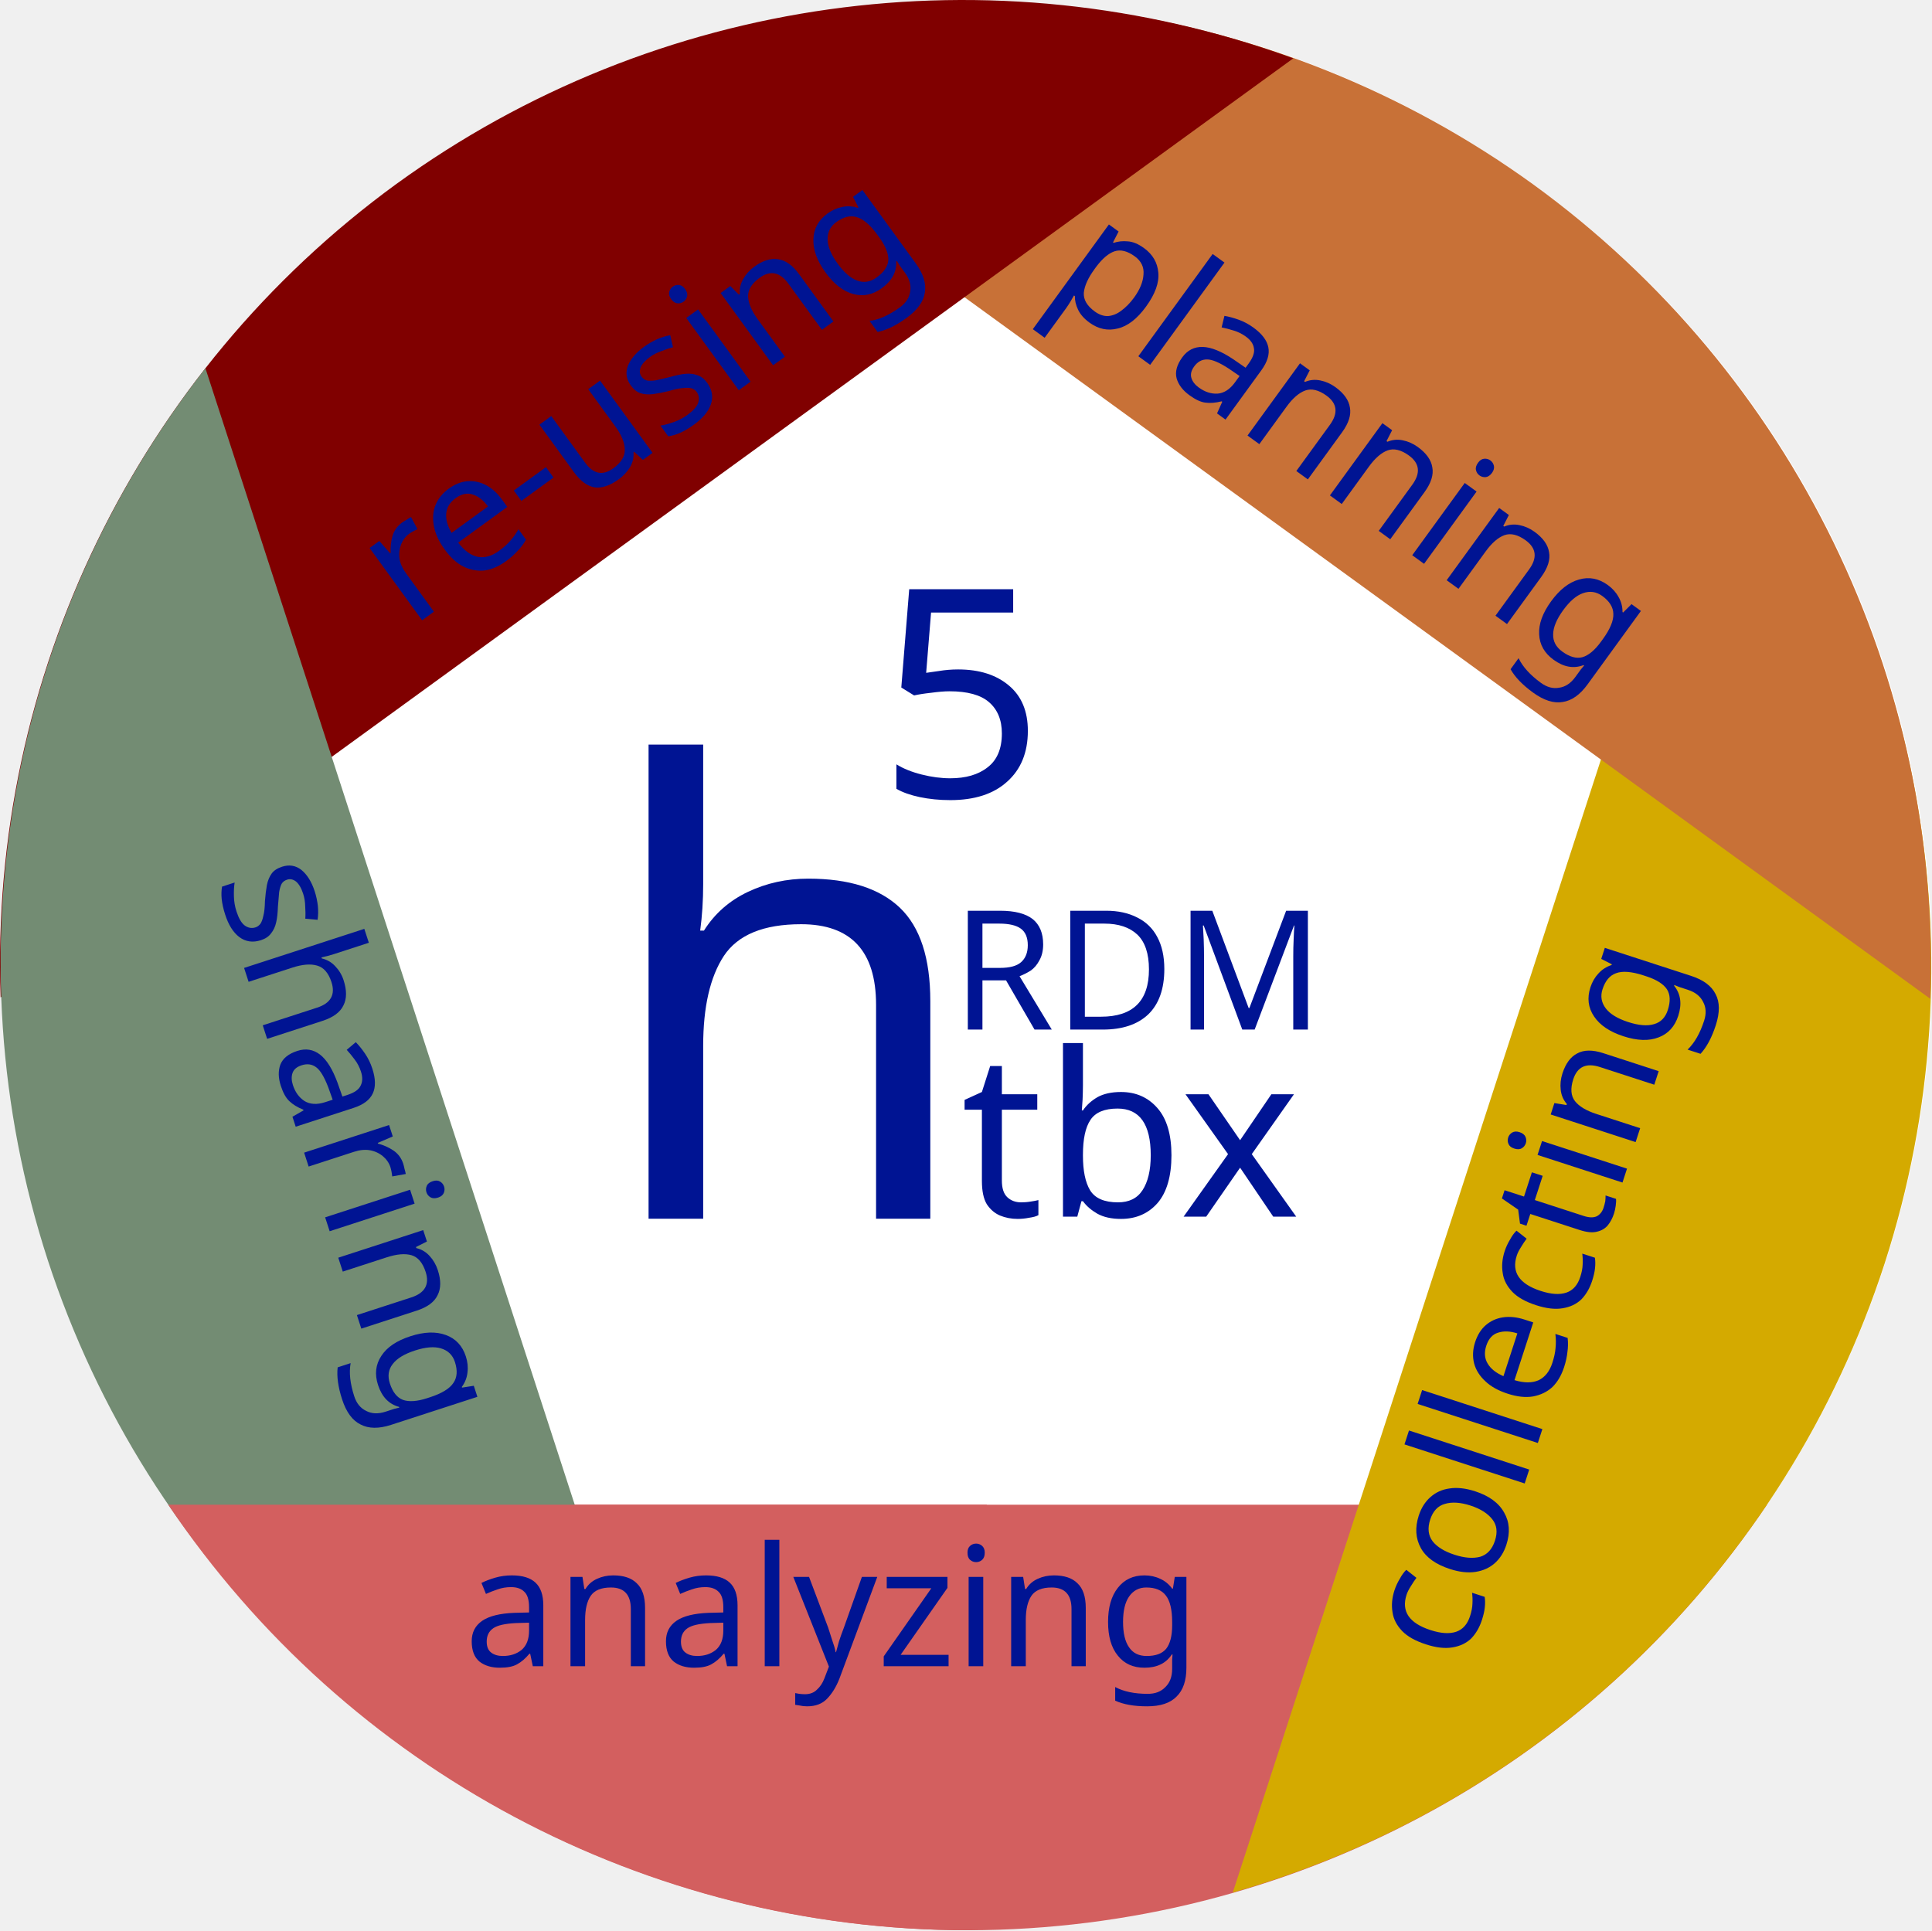
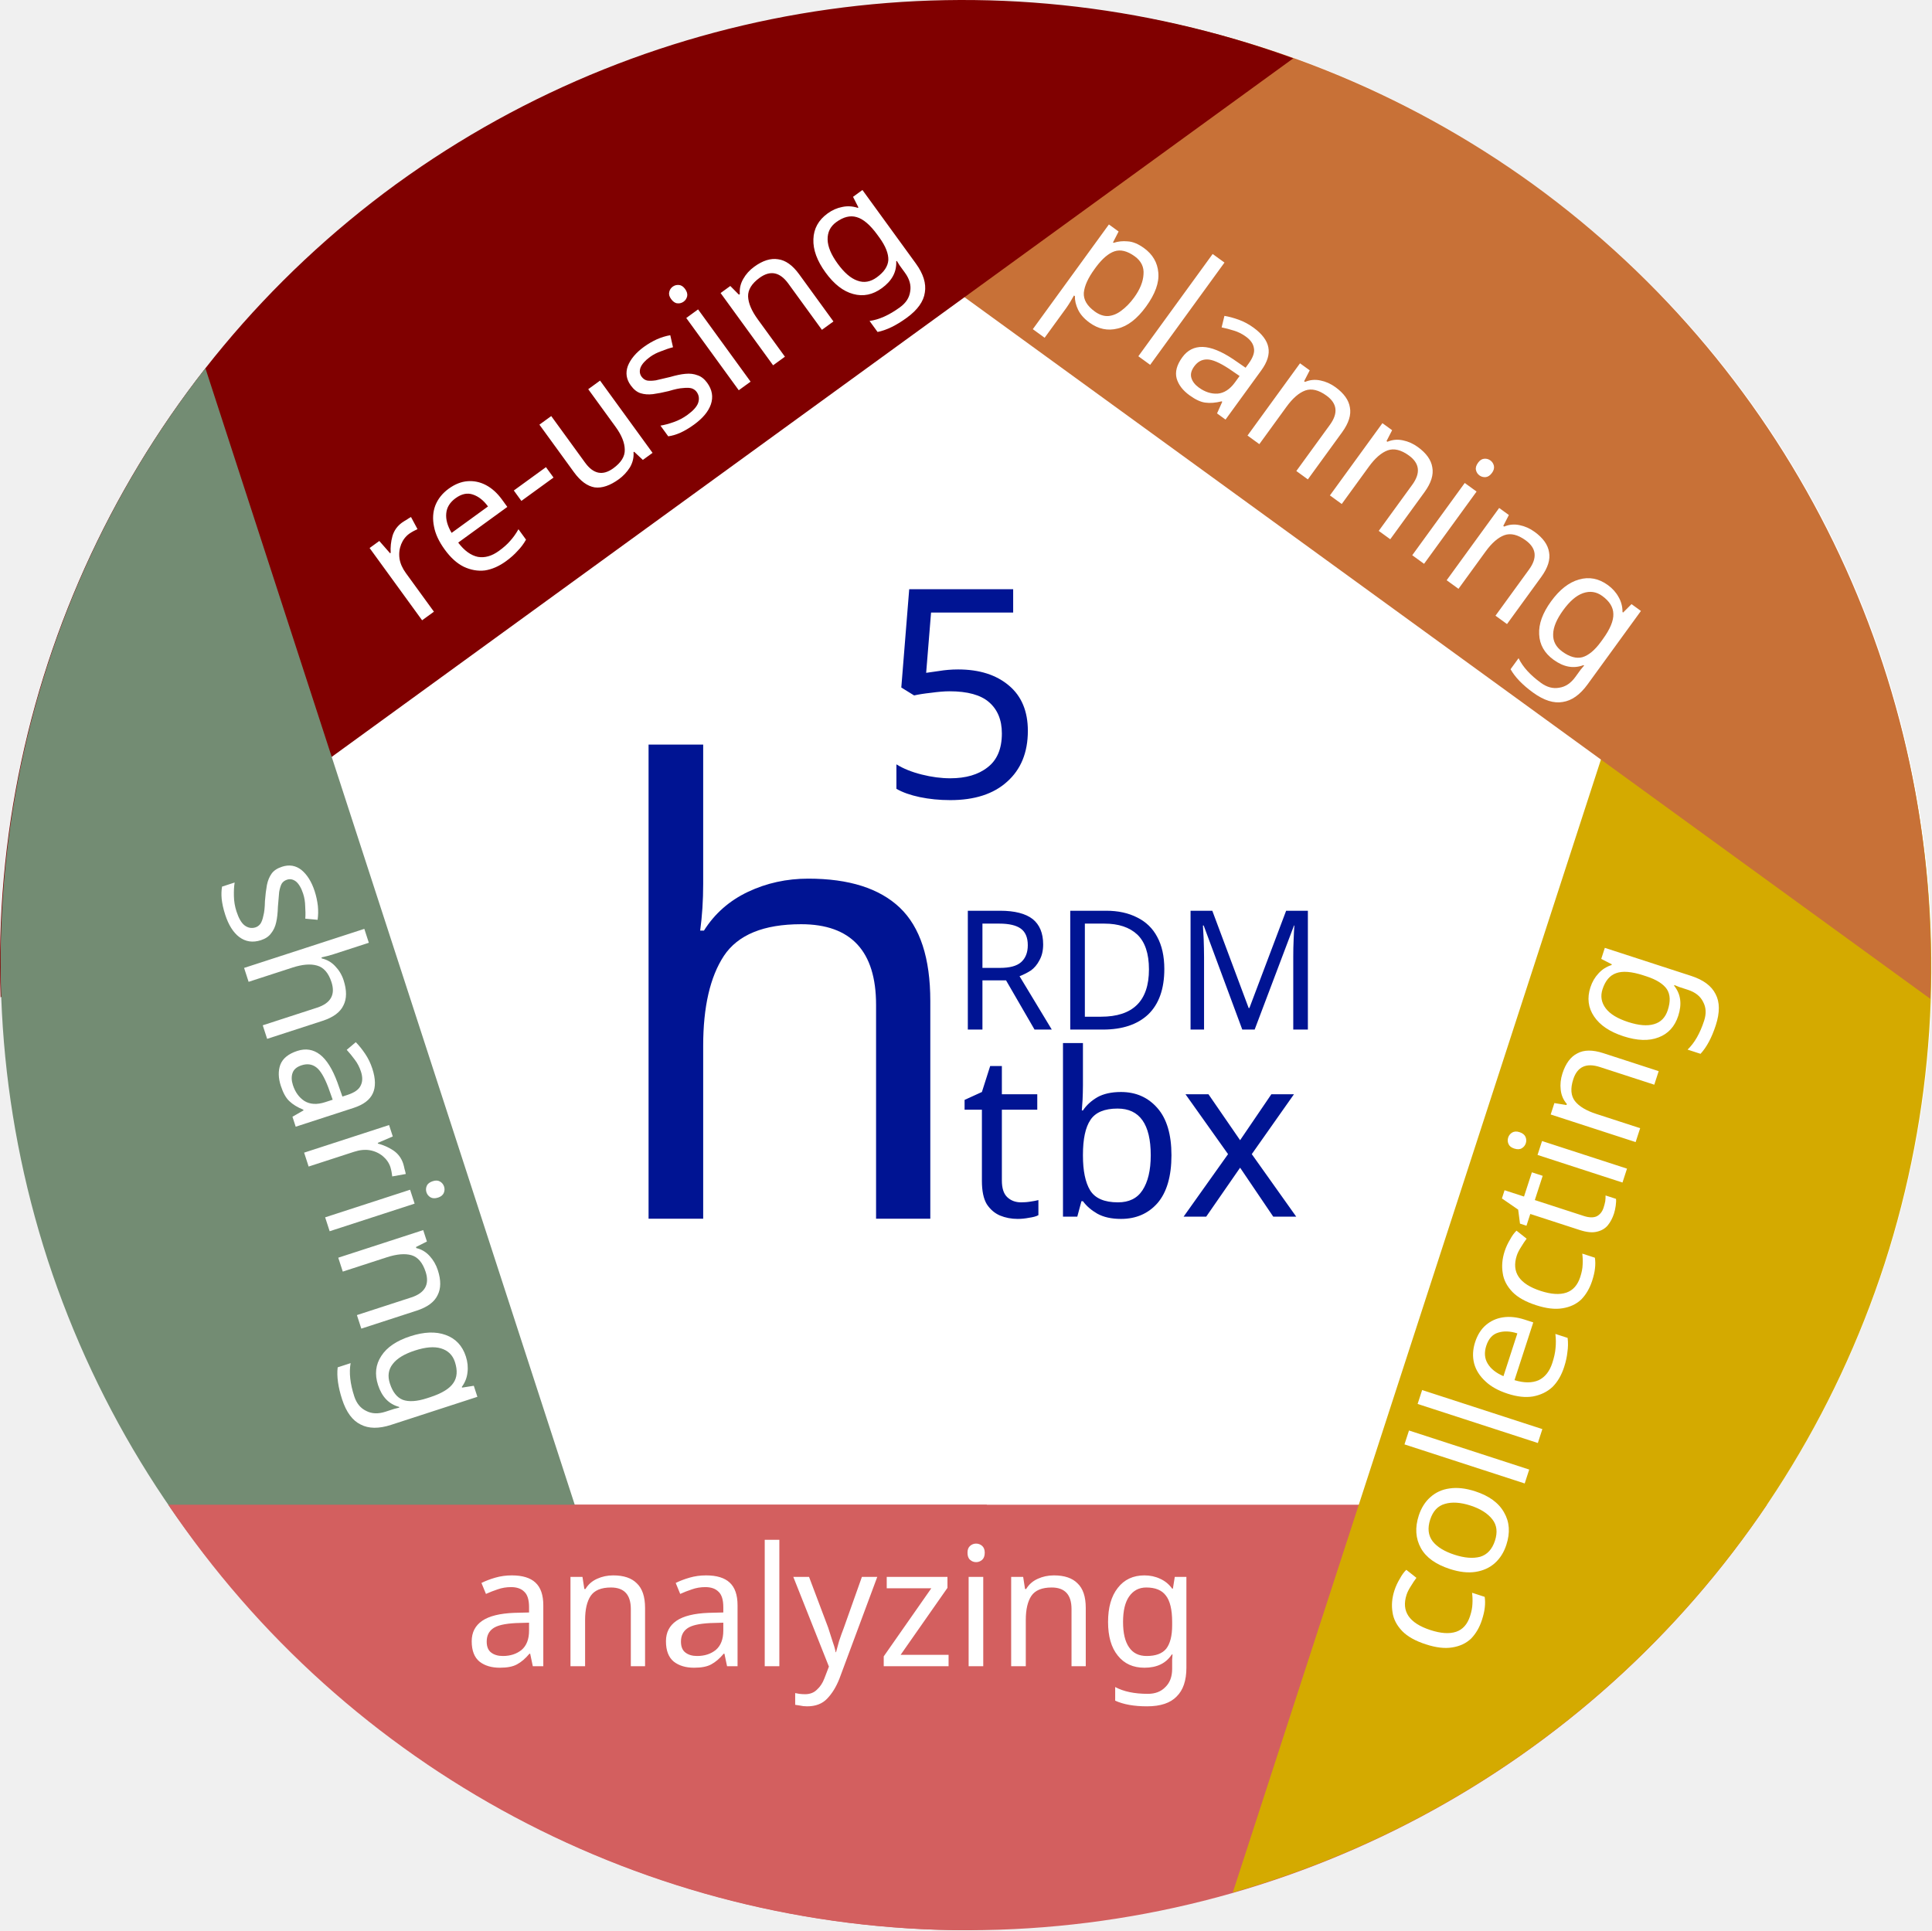
<svg xmlns="http://www.w3.org/2000/svg" width="80.147mm" height="80.083mm" viewBox="0 0 80.147 80.083" version="1.1" id="svg1">
  <defs id="defs1" />
  <g id="layer1" transform="translate(-1.067429,-32.01474)" style="display:inline">
    <circle style="fill:#ffffff;stroke:none;stroke-width:0.84;stroke-linecap:square;stroke-opacity:1;paint-order:markers stroke fill" id="path12-9" cx="75.702" cy="34.077" r="40" transform="rotate(36)" />
    <path id="path9-4" style="fill:#d35f5f;stroke:none;stroke-width:0.259;stroke-linecap:square;stroke-opacity:1;paint-order:markers stroke fill" d="M 41.256,112.098 A 40,40 0 0 0 74.366,94.444 l -66.283,-9e-6 a 40,40 0 0 0 33.172,17.654 z" />
    <path id="path8-7" style="fill:#d4aa00;stroke:none;stroke-width:0.259;stroke-linecap:square;stroke-opacity:1;paint-order:markers stroke fill" d="M 79.248,84.44 A 40,40 0 0 0 72.69,47.494 L 52.208,110.533 A 40,40 0 0 0 79.248,84.44 Z" />
    <text xml:space="preserve" style="font-style:normal;font-weight:normal;font-size:25.875px;line-height:1.25;font-family:sans-serif;fill:#001493;fill-opacity:1;stroke:none;stroke-width:0.647" x="25.77" y="82.579" id="text6744-0-8-8">
      <tspan id="tspan6742-3-6-9" style="fill:#001493;fill-opacity:1;stroke-width:0.647" x="25.77" y="82.579">h</tspan>
    </text>
    <path id="path7-5" style="fill:#c87137;stroke:none;stroke-width:0.259;stroke-linecap:square;stroke-opacity:1;paint-order:markers stroke fill" d="m 64.683,39.674 a 40,40 0 0 0 -37.164,-5.18 L 81.143,73.454 A 40,40 0 0 0 64.683,39.674 Z" />
    <text xml:space="preserve" style="font-style:normal;font-weight:normal;font-size:12.075px;line-height:1.25;font-family:sans-serif;fill:#001493;fill-opacity:1;stroke:none;stroke-width:0.647" x="37.49" y="65.089" id="text6744-5-2-6-7">
      <tspan id="tspan6742-2-4-1-8" style="font-size:12.075px;fill:#001493;fill-opacity:1;stroke-width:0.647" x="37.49" y="65.089">5</tspan>
    </text>
    <text xml:space="preserve" style="font-style:normal;font-weight:normal;font-size:9.488px;line-height:1.25;font-family:sans-serif;fill:#001493;fill-opacity:1;stroke:none;stroke-width:0.647" x="40.927" y="82.495" id="text6744-5-9-4-2-9">
      <tspan id="tspan6742-2-0-7-2-4" style="font-size:9.488px;fill:#001493;fill-opacity:1;stroke-width:0.647" x="40.927" y="82.495">tbx</tspan>
    </text>
    <text xml:space="preserve" style="font-style:normal;font-weight:normal;font-size:6.867px;line-height:1.25;font-family:sans-serif;fill:#001493;fill-opacity:1;stroke:none;stroke-width:0.644" x="40.745" y="74.369" id="text6744-5-9-1-8-9-9" transform="scale(0.9951373,1.004887)">
      <tspan id="tspan6742-2-0-9-3-6-5" style="font-size:6.867px;fill:#001493;fill-opacity:1;stroke-width:0.644" x="40.745" y="74.369">RDM</tspan>
    </text>
    <path id="path11-3" style="fill:#800000;stroke:none;stroke-width:0.259;stroke-linecap:square;stroke-opacity:1;paint-order:markers stroke fill" d="M 17.503,39.652 A 40,40 0 0 0 1.093,73.396 L 54.717,34.436 a 40,40 0 0 0 -37.213,5.216 z" />
    <path id="path10-3" style="fill:#738c73;stroke:none;stroke-width:0.259;stroke-linecap:square;stroke-opacity:1;paint-order:markers stroke fill;fill-opacity:1" d="M 3.05,84.297 A 40,40 0 0 0 30.072,110.332 L 9.589,47.293 A 40,40 0 0 0 3.05,84.297 Z" />
    <path id="path13-1" style="fill:#d35f5f;fill-opacity:1;stroke:none;stroke-width:0.259;stroke-linecap:square;stroke-opacity:1;paint-order:markers stroke fill" d="M 41.157,112.098 A 40,40 0 0 1 8.046,94.444 l 33.957,10e-7 -10e-6,17.608 a 40,40 0 0 1 -0.846,0.046 z" />
  </g>
  <g id="layer2" style="display:inline">
    <text xml:space="preserve" style="font-style:normal;font-weight:normal;font-size:6.867px;line-height:1.25;font-family:sans-serif;fill:#001493;fill-opacity:1;stroke:none;stroke-width:0.644" x="42.32" y="-15.722" id="text6744-5-9-1-8-9-9-7" transform="matrix(0.805083,0.584927,-0.5906575,0.8129703,0,0)">
-       <tspan id="tspan6742-2-0-9-3-6-5-8" style="font-size:6.867px;fill:#001493;fill-opacity:1;stroke-width:0.644" x="42.32" y="-15.722">planning</tspan>
+       <tspan id="tspan6742-2-0-9-3-6-5-8" style="font-size:6.867px;fill:#ffffff;fill-opacity:1;stroke-width:0.644" x="42.32" y="-15.722">planning</tspan>
    </text>
    <text xml:space="preserve" style="font-style:normal;font-weight:normal;font-size:6.867px;line-height:1.25;font-family:sans-serif;fill:#001493;fill-opacity:1;stroke:none;stroke-width:0.644" x="-47.207" y="78.791" id="text6744-5-9-1-8-9-9-7-1" transform="matrix(0.3075143,-0.9464318,0.9557039,0.310527,0,0)">
-       <tspan id="tspan6742-2-0-9-3-6-5-8-5" style="font-size:6.867px;fill:#001493;fill-opacity:1;stroke-width:0.644" x="-47.207" y="78.791">collecting</tspan>
+       <tspan id="tspan6742-2-0-9-3-6-5-8-5" style="font-size:6.867px;fill:#ffffff;fill-opacity:1;stroke-width:0.644" x="-47.207" y="78.791">collecting</tspan>
    </text>
    <text xml:space="preserve" style="font-style:normal;font-weight:normal;font-size:6.867px;line-height:1.25;font-family:sans-serif;fill:#001493;fill-opacity:1;stroke:none;stroke-width:0.644" x="37.658" y="2.767" id="text6744-5-9-1-8-9-9-7-1-6" transform="matrix(0.3075143,0.9464318,-0.9557039,0.310527,0,0)">
-       <tspan id="tspan6742-2-0-9-3-6-5-8-5-1" style="font-size:6.867px;fill:#001493;fill-opacity:1;stroke-width:0.644" x="37.658" y="2.767">sharing</tspan>
+       <tspan id="tspan6742-2-0-9-3-6-5-8-5-1" style="font-size:6.867px;fill:#ffffff;fill-opacity:1;stroke-width:0.644" x="37.658" y="2.767">sharing</tspan>
    </text>
    <text xml:space="preserve" style="font-style:normal;font-weight:normal;font-size:6.867px;line-height:1.25;font-family:sans-serif;fill:#001493;fill-opacity:1;stroke:none;stroke-width:0.644" x="-1.542" y="30.961" id="text6744-5-9-1-8-9-9-7-1-6-2" transform="matrix(0.805083,-0.584927,0.5906575,0.8129703,0,0)">
-       <tspan id="tspan6742-2-0-9-3-6-5-8-5-1-1" style="font-size:6.867px;fill:#001493;fill-opacity:1;stroke-width:0.644" x="-1.542" y="30.961">re-using</tspan>
+       <tspan id="tspan6742-2-0-9-3-6-5-8-5-1-1" style="font-size:6.867px;fill:#ffffff;fill-opacity:1;stroke-width:0.644" x="-1.542" y="30.961">re-using</tspan>
    </text>
    <text xml:space="preserve" style="font-style:normal;font-weight:normal;font-size:6.867px;line-height:1.25;font-family:sans-serif;fill:#001493;fill-opacity:1;stroke:none;stroke-width:0.644" x="19.353" y="68.793" id="text6744-5-9-1-8-9-9-7-1-6-8" transform="scale(0.9951373,1.004887)">
-       <tspan id="tspan6742-2-0-9-3-6-5-8-5-1-4" style="font-size:6.867px;fill:#001493;fill-opacity:1;stroke-width:0.644" x="19.353" y="68.793">analyzing</tspan>
+       <tspan id="tspan6742-2-0-9-3-6-5-8-5-1-4" style="font-size:6.867px;fill:#ffffff;fill-opacity:1;stroke-width:0.644" x="19.353" y="68.793">analyzing</tspan>
    </text>
  </g>
</svg>
